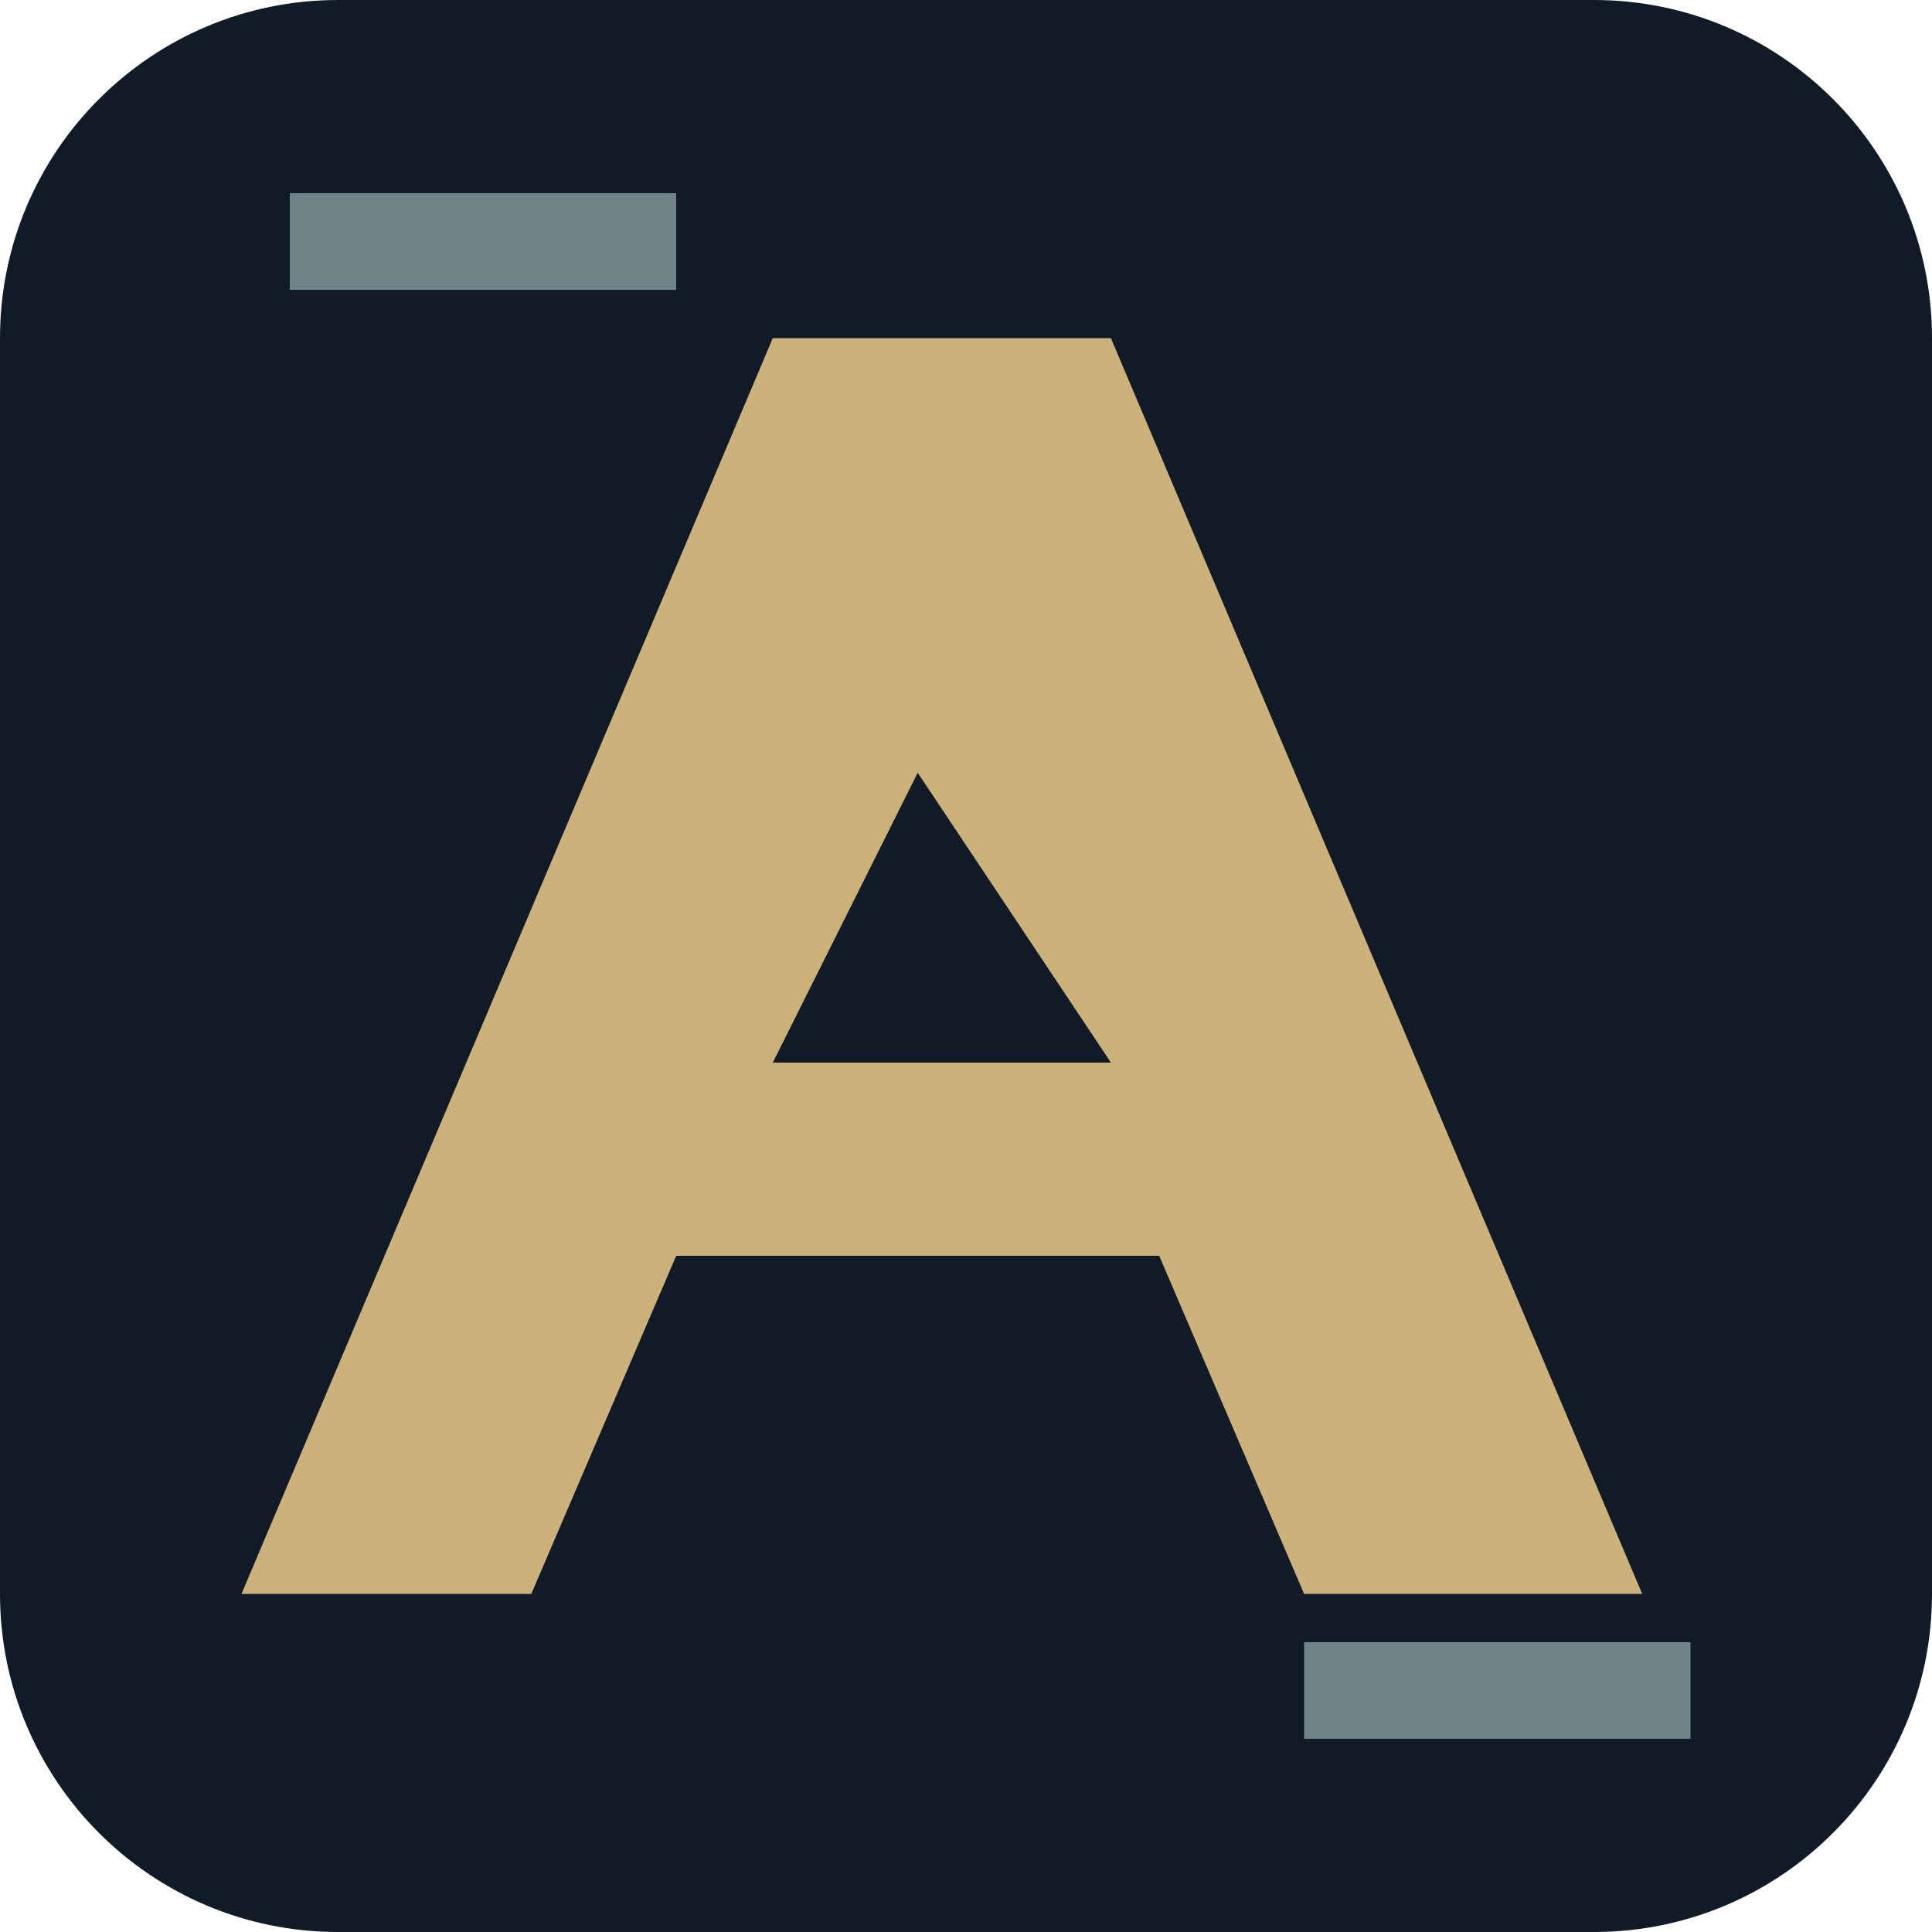
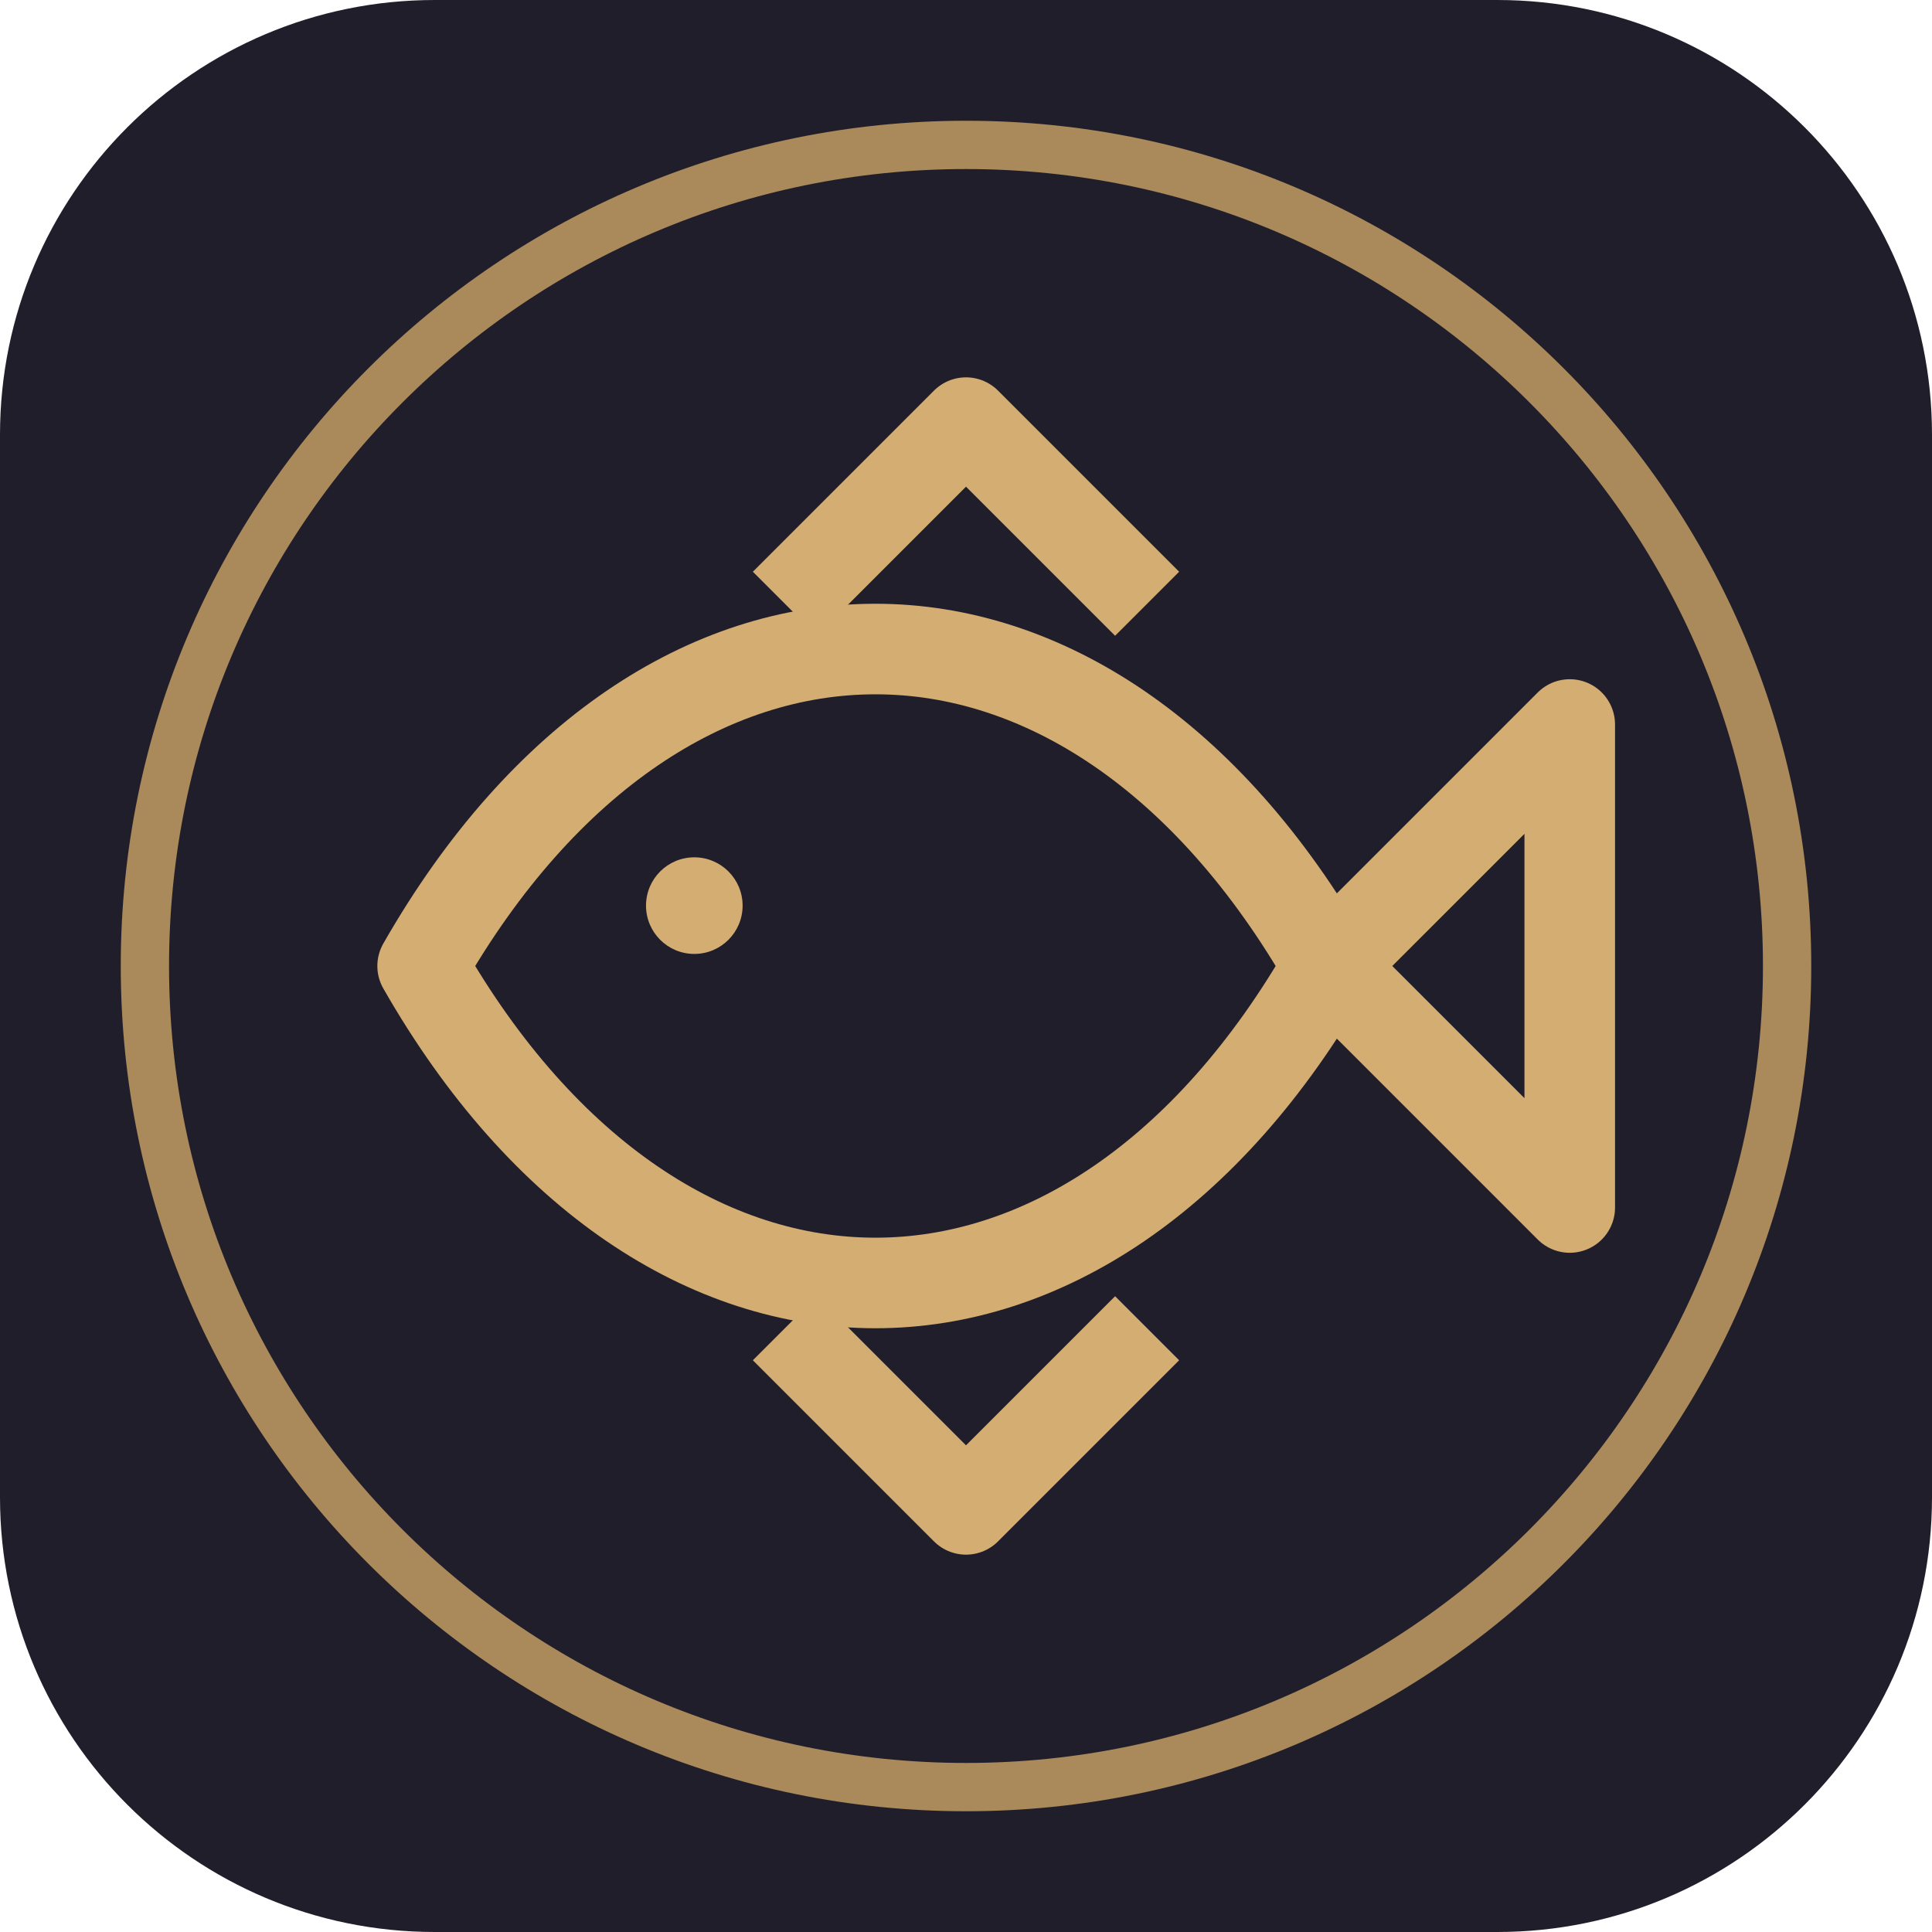
<svg xmlns="http://www.w3.org/2000/svg" viewBox="0 0 40 40">
-   <rect width="40" height="40" rx="7" fill="#111b27" />
-   <path d="M19 7h4l11 26h-7l-3-7H14l-3 7H5L16 7zm0 9-3 6h7z" fill="#cdb17a" />
-   <path d="M6 5h8M27 35h8" stroke="#6f8489" stroke-width="2" />
+   <rect width="40" height="40" rx="9" fill="#211e2b" />
+   <circle cx="20" cy="20" r="17" fill="none" stroke="#aa895a" />
+   <g transform="translate(5 5) scale(1.25)" fill="none" stroke="#d3ad72" stroke-width="1.5" stroke-linejoin="round">
+     <path d="M3 12c4-7 11-7 15 0-4 7-11 7-15 0Z" />
+     <path d="m18 12 4-4v8l-4-4ZM9 6l3-3 3 3M9 18l3 3 3-3" />
+     <circle cx="7.5" cy="11" r=".8" fill="#d3ad72" stroke="none" />
+   </g>
</svg>
